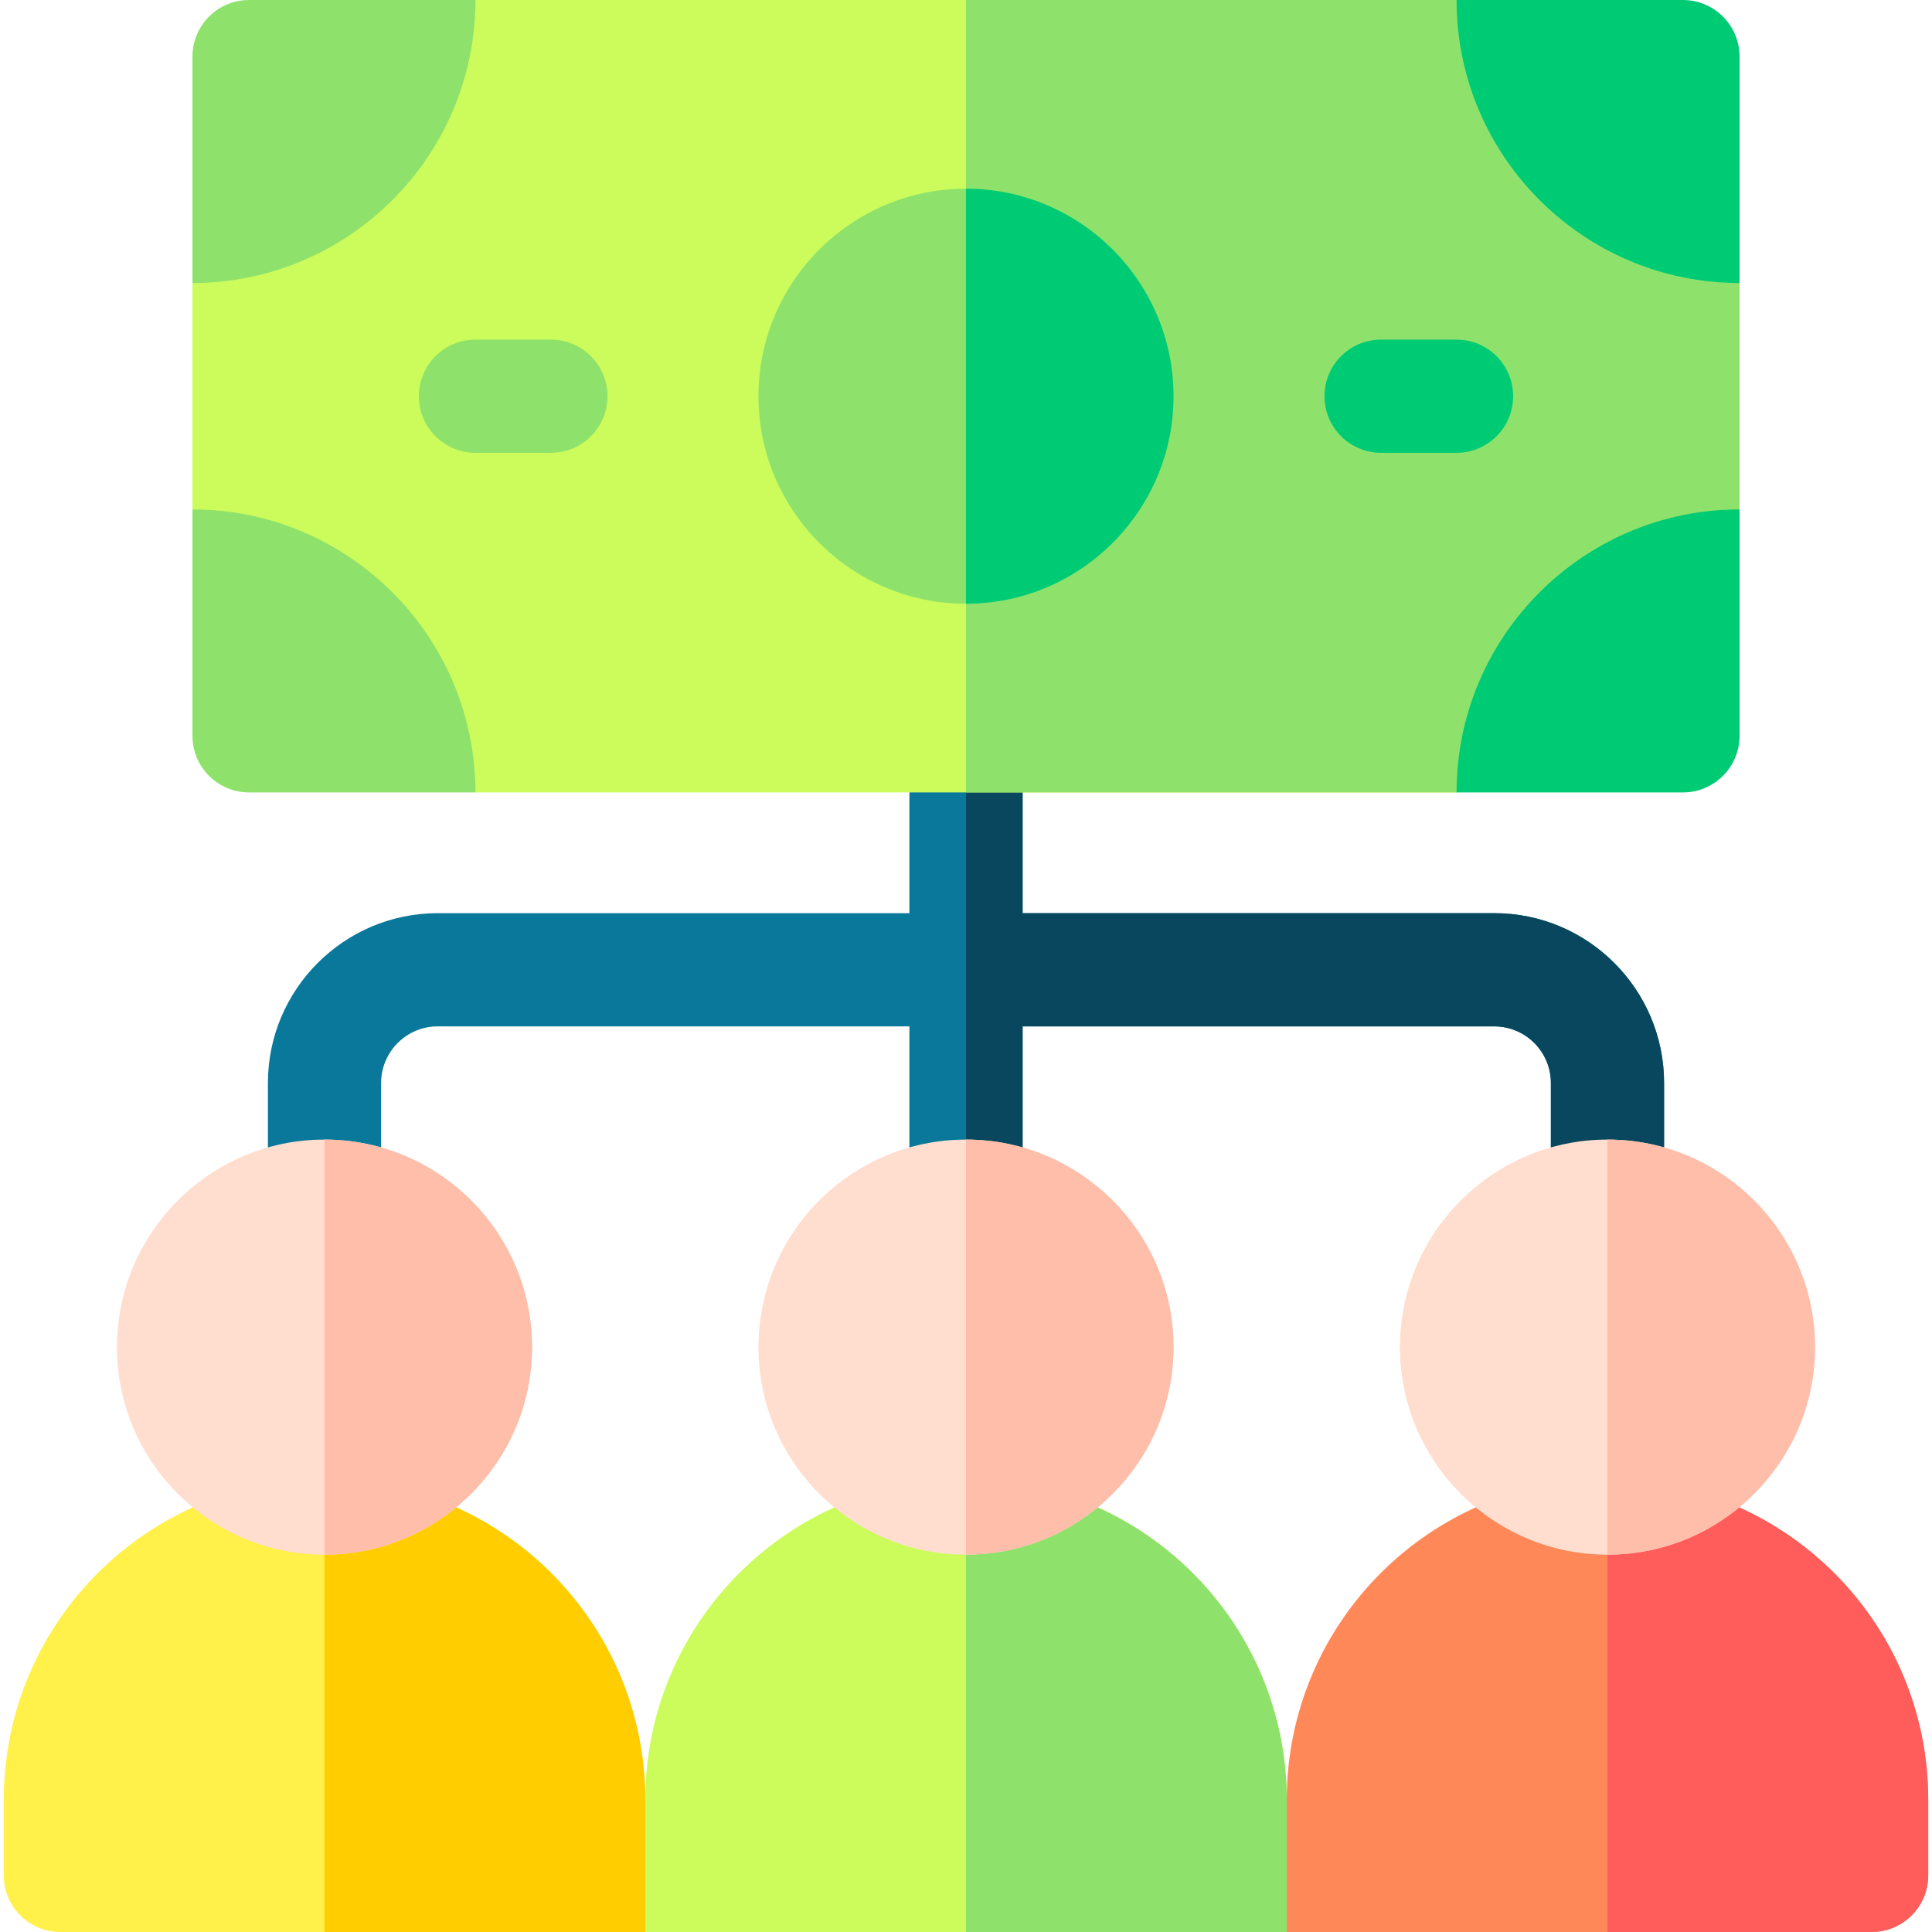
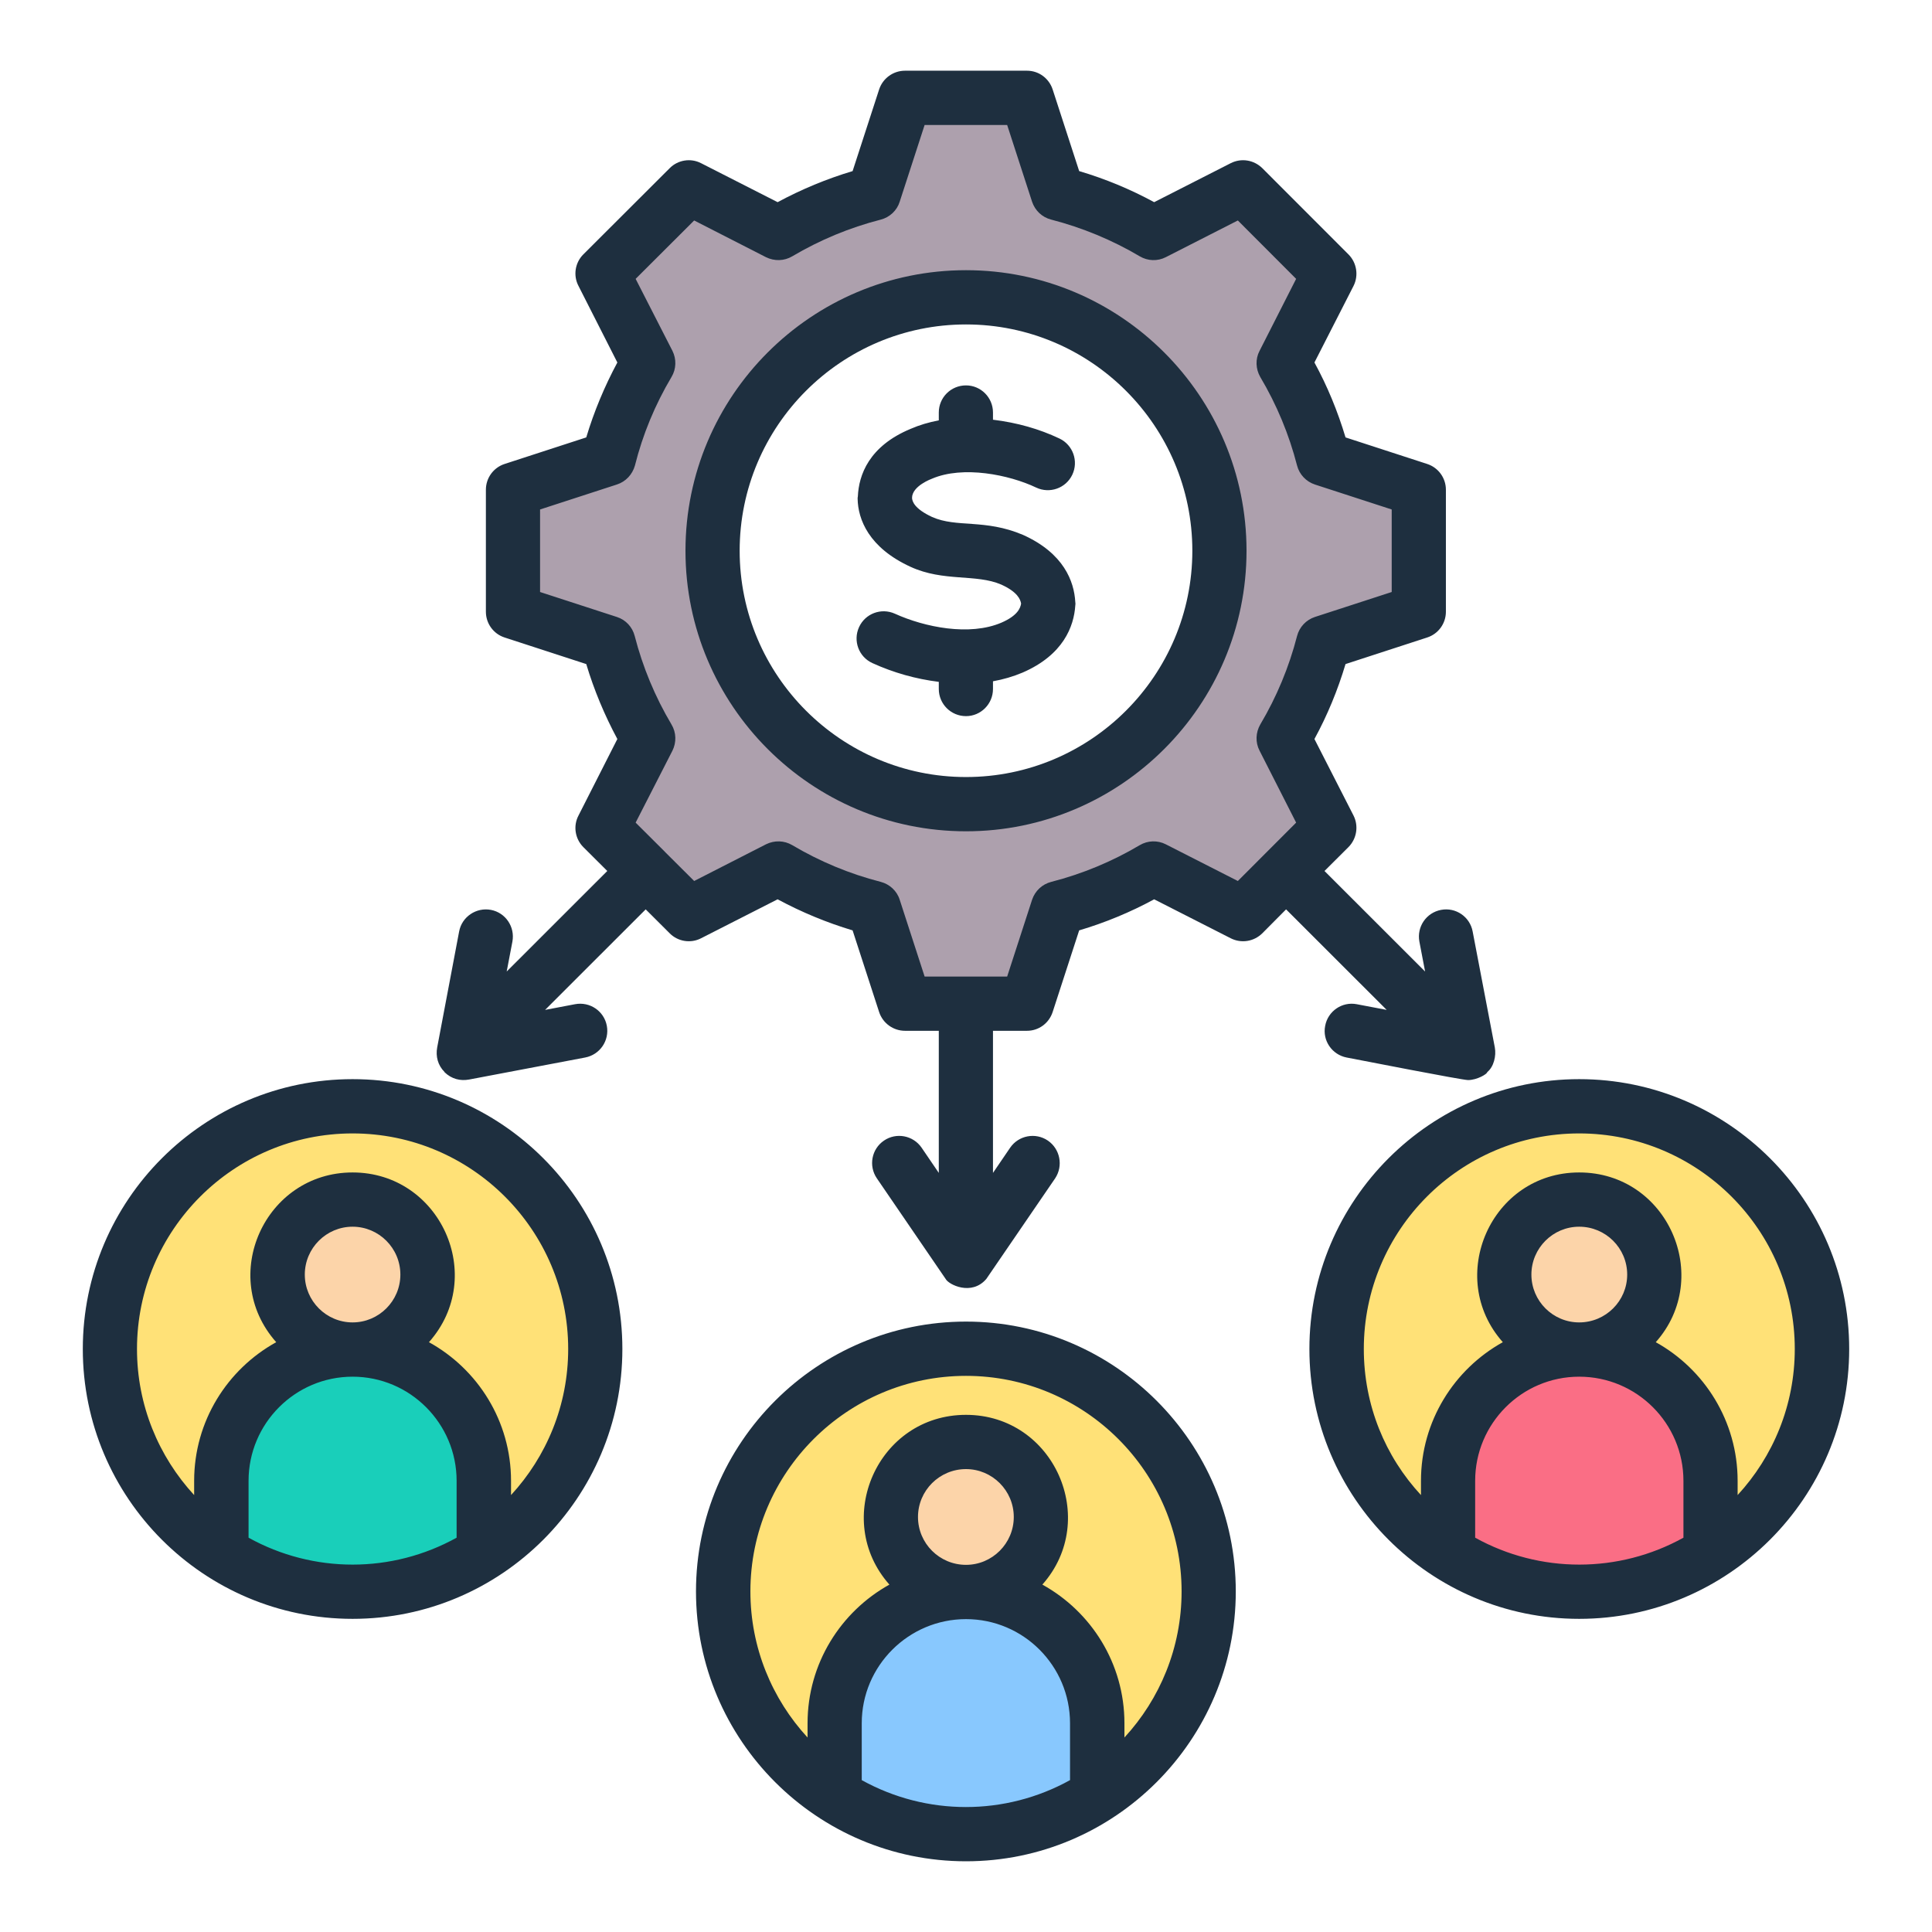
- <svg xmlns="http://www.w3.org/2000/svg" id="Capa_1" enable-background="new 0 0 512 512" height="512" viewBox="0 0 512 512" width="512">
-   <g>
-     <path d="m396 242h-125v-47c0-8.284-6.716-15-15-15s-15 6.716-15 15v47h-125c-24.813 0-45 20.187-45 45v30c0 8.284 6.716 15 15 15s15-6.716 15-15v-30c0-8.271 6.729-15 15-15h125v45c0 8.284 6.716 15 15 15s15-6.716 15-15v-45h125c8.271 0 15 6.729 15 15v30c0 8.284 6.716 15 15 15s15-6.716 15-15v-30c0-24.813-20.187-45-45-45z" fill="#0a789b" />
-     <path d="m271 317v-45h125c8.271 0 15 6.729 15 15v30c0 8.284 6.716 15 15 15s15-6.716 15-15v-30c0-24.813-20.187-45-45-45h-125v-47c0-8.284-6.716-15-15-15v152c8.284 0 15-6.716 15-15z" fill="#08475e" />
-     <g>
-       <g>
-         <g>
-           <path d="m341 512h-170v-35c0-46.944 38.056-85 85-85 46.944 0 85 38.056 85 85z" fill="#ccfc5c" />
-         </g>
-         <g>
-           <path d="m256 392c46.944 0 85 38.056 85 85v35h-85z" fill="#8ee26b" />
-         </g>
-         <g>
-           <path d="m256 412c-30.327 0-55-24.673-55-55s24.673-55 55-55 55 24.673 55 55-24.673 55-55 55z" fill="#ffdecf" />
-         </g>
-         <path d="m256 302v110c30.327 0 55-24.673 55-55s-24.673-55-55-55z" fill="#ffbeaa" />
-         <g>
-           <path d="m171 512h-155c-8.284 0-15-6.716-15-15v-20c0-46.944 38.056-85 85-85 46.944 0 85 38.056 85 85z" fill="#fff04a" />
-         </g>
-         <g>
-           <path d="m86 392c46.944 0 85 38.056 85 85v35h-85z" fill="#ffcd00" />
-         </g>
-         <g>
-           <path d="m86 412c-30.327 0-55-24.673-55-55s24.673-55 55-55 55 24.673 55 55-24.673 55-55 55z" fill="#ffdecf" />
-         </g>
-         <path d="m86 302v110c30.327 0 55-24.673 55-55s-24.673-55-55-55z" fill="#ffbeaa" />
-         <g>
-           <path d="m496 512h-155v-35c0-46.944 38.056-85 85-85 46.944 0 85 38.056 85 85v20c0 8.284-6.716 15-15 15z" fill="#ff8859" />
-         </g>
-         <g>
-           <path d="m426 392c46.944 0 85 38.056 85 85v20c0 8.284-6.716 15-15 15h-70z" fill="#ff5c5c" />
-         </g>
-         <g>
-           <path d="m426 412c-30.327 0-55-24.673-55-55s24.673-55 55-55 55 24.673 55 55-24.673 55-55 55z" fill="#ffdecf" />
-         </g>
-         <path d="m426 302v110c30.327 0 55-24.673 55-55s-24.673-55-55-55z" fill="#ffbeaa" />
-       </g>
-     </g>
-     <path d="m386 0h-260l-75 75v60l75 75h260l75-75v-60z" fill="#ccfc5c" />
-     <path d="m256 0v210h130l75-75v-60l-75-75z" fill="#8ee26b" />
-     <g>
-       <g>
-         <g>
-           <path d="m386 210h60c8.284 0 15-6.716 15-15v-60c-41.355 0-75 33.645-75 75z" fill="#00cb75" />
-           <path d="m461 75v-60c0-8.284-6.716-15-15-15h-60c0 41.355 33.645 75 75 75z" fill="#00cb75" />
-           <g fill="#8ee26b">
-             <path d="m51 135v60c0 8.284 6.716 15 15 15h60c0-41.355-33.645-75-75-75z" />
-             <path d="m126 0h-60c-8.284 0-15 6.716-15 15v60c41.355 0 75-33.645 75-75z" />
-           </g>
-         </g>
-         <g>
-           <path d="m256 160c-30.327 0-55-24.673-55-55s24.673-55 55-55 55 24.673 55 55-24.673 55-55 55z" fill="#8ee26b" />
-         </g>
-         <path d="m311 105c0-30.327-24.673-55-55-55v110c30.327 0 55-24.673 55-55z" fill="#00cb75" />
-         <g>
-           <path d="m146 120h-20c-8.284 0-15-6.716-15-15s6.716-15 15-15h20c8.284 0 15 6.716 15 15s-6.716 15-15 15z" fill="#8ee26b" />
-         </g>
-         <g>
-           <path d="m386 120h-20c-8.284 0-15-6.716-15-15s6.716-15 15-15h20c8.284 0 15 6.716 15 15s-6.716 15-15 15z" fill="#00cb75" />
-         </g>
-       </g>
-     </g>
+ <svg xmlns="http://www.w3.org/2000/svg" id="Layer_1" enable-background="new 0 0 500 500" viewBox="0 0 500 500">
+   <g clip-rule="evenodd" fill-rule="evenodd">
+     <path d="m201.452 60.294-23.17-11.806-22.322 22.322 11.807 23.172c-4.512 7.626-7.996 15.934-10.255 24.733l-24.722 8.032v31.568l24.722 8.032c2.261 8.799 5.742 17.106 10.255 24.733l-11.807 23.172 22.322 22.322 23.172-11.807c7.626 4.514 15.934 7.999 24.734 10.258l8.032 24.719h31.568l8.033-24.721c8.798-2.261 17.106-5.743 24.733-10.255l23.172 11.807 22.322-22.322-11.807-23.171c4.513-7.626 7.998-15.934 10.258-24.734l24.719-8.032v-31.568l-24.722-8.032c-2.261-8.798-5.742-17.106-10.255-24.733l11.807-23.172-22.322-22.322-23.172 11.807c-7.626-4.513-15.934-7.998-24.734-10.258l-8.032-24.719h-31.568l-8.032 24.719c-8.801 2.259-17.109 5.743-24.736 10.256zm48.551 16.646c36.225 0 65.591 29.366 65.591 65.591s-29.366 65.591-65.591 65.591-65.591-29.366-65.591-65.591 29.366-65.591 65.591-65.591z" fill="#ada0ad" />
+     <ellipse cx="91.269" cy="349.121" fill="#ffe177" rx="62.817" ry="62.817" transform="matrix(.23 -.973 .973 .23 -269.482 357.737)" />
+     <path d="m125.238 401.968c-20.647 13.299-47.291 13.299-67.938 0v-18.732c0-18.683 15.285-33.969 33.969-33.969 18.683 0 33.969 15.286 33.969 33.969z" fill="#19cfba" />
+     <path d="m91.269 349.266c10.72 0 19.411-8.69 19.411-19.41s-8.691-19.411-19.411-19.411-19.41 8.69-19.41 19.411c0 10.72 8.69 19.41 19.41 19.41z" fill="#fcd4a9" />
+     <ellipse cx="408.736" cy="349.121" fill="#ffe177" rx="62.817" ry="62.817" transform="matrix(.23 -.973 .973 .23 -24.954 666.711)" />
+     <path d="m442.704 401.968c-20.647 13.299-47.291 13.299-67.938 0v-18.732c0-18.683 15.286-33.969 33.969-33.969s33.969 15.286 33.969 33.969z" fill="#fa6e85" />
+     <path d="m408.736 349.266c10.72 0 19.411-8.69 19.411-19.41s-8.691-19.411-19.411-19.411-19.41 8.69-19.41 19.411c-.001 10.72 8.69 19.41 19.41 19.41z" fill="#fcd4a9" />
+     <ellipse cx="250.003" cy="411.86" fill="#ffe177" rx="62.817" ry="62.817" transform="matrix(.707 -.707 .707 .707 -218.005 297.41)" />
+     <path d="m283.971 464.707c-20.647 13.299-47.291 13.299-67.938 0v-18.732c0-18.683 15.285-33.969 33.969-33.969s33.969 15.286 33.969 33.969z" fill="#88c8fe" />
+     <path d="m250.002 412.005c10.721 0 19.411-8.69 19.411-19.41 0-10.721-8.69-19.411-19.411-19.411-10.72 0-19.41 8.69-19.41 19.411 0 10.72 8.691 19.41 19.41 19.41z" fill="#fcd4a9" />
+     <path d="m291.004 449.666v-3.686c0-15.437-8.579-28.892-21.242-35.886 14.951-16.853 3.016-43.933-19.762-43.933-22.874 0-34.761 27.094-19.822 43.933-12.603 6.994-21.183 20.449-21.183 35.886v3.686c-9.171-9.952-14.792-23.236-14.792-37.809 0-30.768 25.029-55.785 55.796-55.785s55.796 25.017 55.796 55.785c.001 14.573-5.62 27.857-14.791 37.809zm-53.43-57.069c0 6.828 5.562 12.384 12.426 12.384 6.804 0 12.366-5.556 12.366-12.384 0-6.834-5.562-12.396-12.366-12.396-6.864 0-12.426 5.562-12.426 12.396zm-14.555 68.098c16.76 9.286 37.133 9.292 53.903 0v-14.715c0-14.869-12.071-26.952-26.922-26.952s-26.981 12.083-26.981 26.952zm26.981-118.669c-38.519 0-69.879 31.324-69.879 69.831 0 38.513 31.359 69.843 69.879 69.843 38.46 0 69.819-31.33 69.819-69.843 0-38.507-31.359-69.831-69.819-69.831zm199.695 44.897v-3.686c0-15.425-8.579-28.892-21.183-35.88 14.922-16.797 3.092-43.927-19.821-43.927-22.82 0-34.695 27.118-19.762 43.927-12.603 6.988-21.183 20.455-21.183 35.88v3.686c-9.23-9.952-14.792-23.224-14.792-37.803 0-30.768 24.969-55.791 55.737-55.791s55.796 25.023 55.796 55.791c.001 14.579-5.62 27.851-14.792 37.803zm-53.37-57.063c0 6.828 5.562 12.378 12.366 12.378 6.864 0 12.425-5.55 12.425-12.378 0-6.84-5.562-12.39-12.425-12.39-6.804.001-12.366 5.55-12.366 12.39zm-14.555 68.092c16.761 9.299 37.168 9.284 53.903 0v-14.715c0-14.857-12.071-26.952-26.981-26.952-14.852 0-26.922 12.094-26.922 26.952zm26.921-118.669c-38.46 0-69.82 31.324-69.82 69.837 0 38.507 31.36 69.837 69.82 69.837 38.519 0 69.879-31.33 69.879-69.837 0-38.513-31.36-69.837-69.879-69.837zm-276.437 107.64v-3.686c0-15.425-8.58-28.892-21.242-35.88 15.131-17.034 2.905-43.927-19.763-43.927-22.666 0-34.895 26.892-19.762 43.927-12.662 6.988-21.242 20.455-21.242 35.88v3.686c-9.171-9.952-14.792-23.224-14.792-37.803 0-30.768 25.029-55.791 55.796-55.791s55.796 25.023 55.796 55.791c.001 14.579-5.62 27.851-14.791 37.803zm-53.371-57.063c0 6.828 5.562 12.378 12.366 12.378 6.805 0 12.366-5.55 12.366-12.378 0-6.84-5.562-12.39-12.366-12.39-6.804.001-12.366 5.55-12.366 12.39zm-14.556 68.092c16.745 9.29 37.099 9.29 53.844 0v-14.715c0-14.857-12.071-26.952-26.922-26.952s-26.922 12.094-26.922 26.952zm26.922-118.669c-38.519 0-69.819 31.324-69.819 69.837 0 38.507 31.3 69.837 69.819 69.837s69.82-31.33 69.82-69.837c0-38.513-31.3-69.837-69.82-69.837zm187.034-123.498c.059.308.059.627 0 .941-.355 5.378-3.077 12.745-13.609 17.325-2.426 1.03-5.029 1.787-7.692 2.266v1.994c0 3.875-3.136 7.023-6.982 7.023-3.905 0-7.041-3.148-7.041-7.023v-1.846c-5.976-.745-11.716-2.367-17.159-4.846-3.55-1.603-5.089-5.769-3.491-9.295 1.598-3.533 5.739-5.095 9.29-3.497 7.721 3.502 19.32 5.853 27.573 2.313 4.201-1.822 4.911-3.793 5.088-4.935-.177-1.053-.887-2.994-5.148-4.923-6.5-2.806-14.899-.67-23.431-4.574-10.837-4.959-13.637-12.291-13.727-17.638 0-.195 0-.396.059-.592.236-5.503 2.84-13.005 13.668-17.496 2.248-.982 4.734-1.716 7.278-2.189v-2.036c0-3.881 3.136-7.017 7.041-7.017 3.846 0 6.982 3.136 6.982 7.017v1.864c6.272.769 11.952 2.379 17.218 4.876 3.491 1.668 4.97 5.858 3.313 9.355-1.657 3.503-5.857 4.988-9.349 3.331-6.998-3.33-18.939-5.75-26.981-2.29 0 .002-5.172 1.859-5.148 4.988.059.87.592 2.781 5.207 4.923 6.424 2.835 13.626.436 23.49 4.615 10.592 4.751 13.255 12.071 13.551 17.366zm-28.283 45.312c32.306 0 58.577-26.271 58.577-58.565 0-32.295-26.271-58.566-58.577-58.566s-58.577 26.271-58.577 58.566c0 32.294 26.271 58.565 58.577 58.565zm0-131.172c-40.057 0-72.6 32.567-72.6 72.607s32.543 72.606 72.6 72.606c39.998 0 72.6-32.567 72.6-72.606 0-40.04-32.602-72.607-72.6-72.607zm70.352 158.076 15.088-15.106-9.467-18.62c-1.124-2.148-1.006-4.698.177-6.769 4.26-7.165 7.455-14.869 9.526-22.898.592-2.331 2.367-4.195 4.615-4.935l19.881-6.461v-21.36l-19.881-6.461c-2.248-.74-4.024-2.603-4.615-4.923-2.071-8.047-5.266-15.745-9.526-22.91-1.183-2.071-1.302-4.627-.177-6.757l9.467-18.632-15.088-15.112-18.638 9.497c-2.13 1.095-4.674 1.012-6.745-.219-7.159-4.236-14.911-7.432-22.898-9.496-2.367-.592-4.201-2.343-4.97-4.627l-6.45-19.869h-21.36l-6.45 19.869c-.71 2.284-2.604 4.036-4.911 4.627-8.047 2.065-15.739 5.26-22.898 9.496-2.071 1.231-4.615 1.302-6.804.219l-18.579-9.497-15.147 15.112 9.526 18.632c1.065 2.13 1.006 4.686-.237 6.757-4.26 7.165-7.455 14.875-9.467 22.91-.651 2.32-2.367 4.183-4.674 4.923l-19.881 6.461v21.36l19.881 6.461c2.308.74 4.023 2.603 4.615 4.935 2.071 8.029 5.266 15.733 9.526 22.898 1.242 2.071 1.302 4.621.237 6.769l-9.526 18.62 7.574 7.544v.018l7.574 7.544 18.579-9.491c2.189-1.089 4.734-1.012 6.804.213 7.16 4.242 14.852 7.443 22.898 9.502 2.308.604 4.201 2.343 4.911 4.627l6.45 19.875h21.36l6.45-19.875c.769-2.284 2.603-4.024 4.97-4.627 8.047-2.065 15.739-5.26 22.898-9.502 2.071-1.225 4.615-1.302 6.745-.213zm38.519 33.359-7.751-1.473c-3.787-.722-7.455 1.781-8.165 5.592-.769 3.81 1.775 7.479 5.562 8.207 3.777.721 29.86 5.834 31.419 5.834 2.309 0 4.97-1.572 4.97-2.071 1.679-1.34 2.362-4.208 1.953-6.366l-5.739-30.022c-.71-3.81-4.379-6.307-8.165-5.586-3.846.716-6.331 4.396-5.621 8.207l1.479 7.745-26.035-26.017 6.213-6.189c2.13-2.154 2.663-5.45 1.302-8.154l-10.118-19.81c3.373-6.177 6.035-12.674 8.047-19.396l21.123-6.875c2.899-.935 4.852-3.627 4.852-6.674v-31.567c0-3.041-1.953-5.733-4.852-6.674l-21.123-6.87c-2.012-6.722-4.674-13.218-8.047-19.39l10.118-19.816c1.361-2.704.828-6.006-1.302-8.148l-22.307-22.324c-2.189-2.154-5.444-2.669-8.165-1.296l-19.822 10.094c-6.153-3.343-12.662-6.041-19.407-8.041l-6.864-21.129c-.947-2.893-3.609-4.852-6.627-4.852h-31.596c-3.018 0-5.739 1.958-6.686 4.852l-6.864 21.129c-6.686 2-13.195 4.698-19.407 8.041l-19.821-10.094c-2.663-1.373-5.976-.858-8.106 1.296l-22.366 22.324c-2.13 2.142-2.663 5.444-1.242 8.148l10.059 19.816c-3.313 6.177-6.035 12.674-8.047 19.39l-21.123 6.87c-2.899.941-4.852 3.633-4.852 6.674v31.567c0 3.047 1.953 5.739 4.852 6.674l21.123 6.875c2.012 6.722 4.734 13.219 8.047 19.396l-10.059 19.81c-1.42 2.704-.888 6 1.242 8.154l6.213 6.189-26.035 26.017 1.479-7.745c.71-3.81-1.775-7.491-5.562-8.207-3.787-.71-7.514 1.775-8.224 5.586l-5.68 30.022c-.421 2.292.166 4.61 1.893 6.337v.059c1.828 1.762 4.063 2.333 6.39 1.899l29.999-5.692c3.846-.728 6.331-4.396 5.621-8.207-.71-3.81-4.379-6.313-8.225-5.592l-7.751 1.473 26.034-26.017 6.213 6.195c2.13 2.154 5.444 2.669 8.106 1.29l19.821-10.088c6.213 3.343 12.722 6.035 19.407 8.041l6.864 21.129c.947 2.905 3.668 4.858 6.686 4.858h8.757v36.78l-4.438-6.514c-2.189-3.201-6.568-4.035-9.763-1.84-3.195 2.177-4.024 6.538-1.834 9.751l17.81 26.046c.727 1.442 6.704 4.484 10.532-.012l17.81-26.034c2.13-3.213 1.302-7.574-1.893-9.763-3.195-2.172-7.574-1.349-9.763 1.852l-4.438 6.514v-36.78h8.816c3.017 0 5.68-1.953 6.627-4.858l6.864-21.129c6.745-2.006 13.254-4.698 19.407-8.041l19.822 10.088c2.722 1.379 5.976.864 8.165-1.29l6.153-6.195z" fill="#1e2f3f" />
  </g>
</svg>
